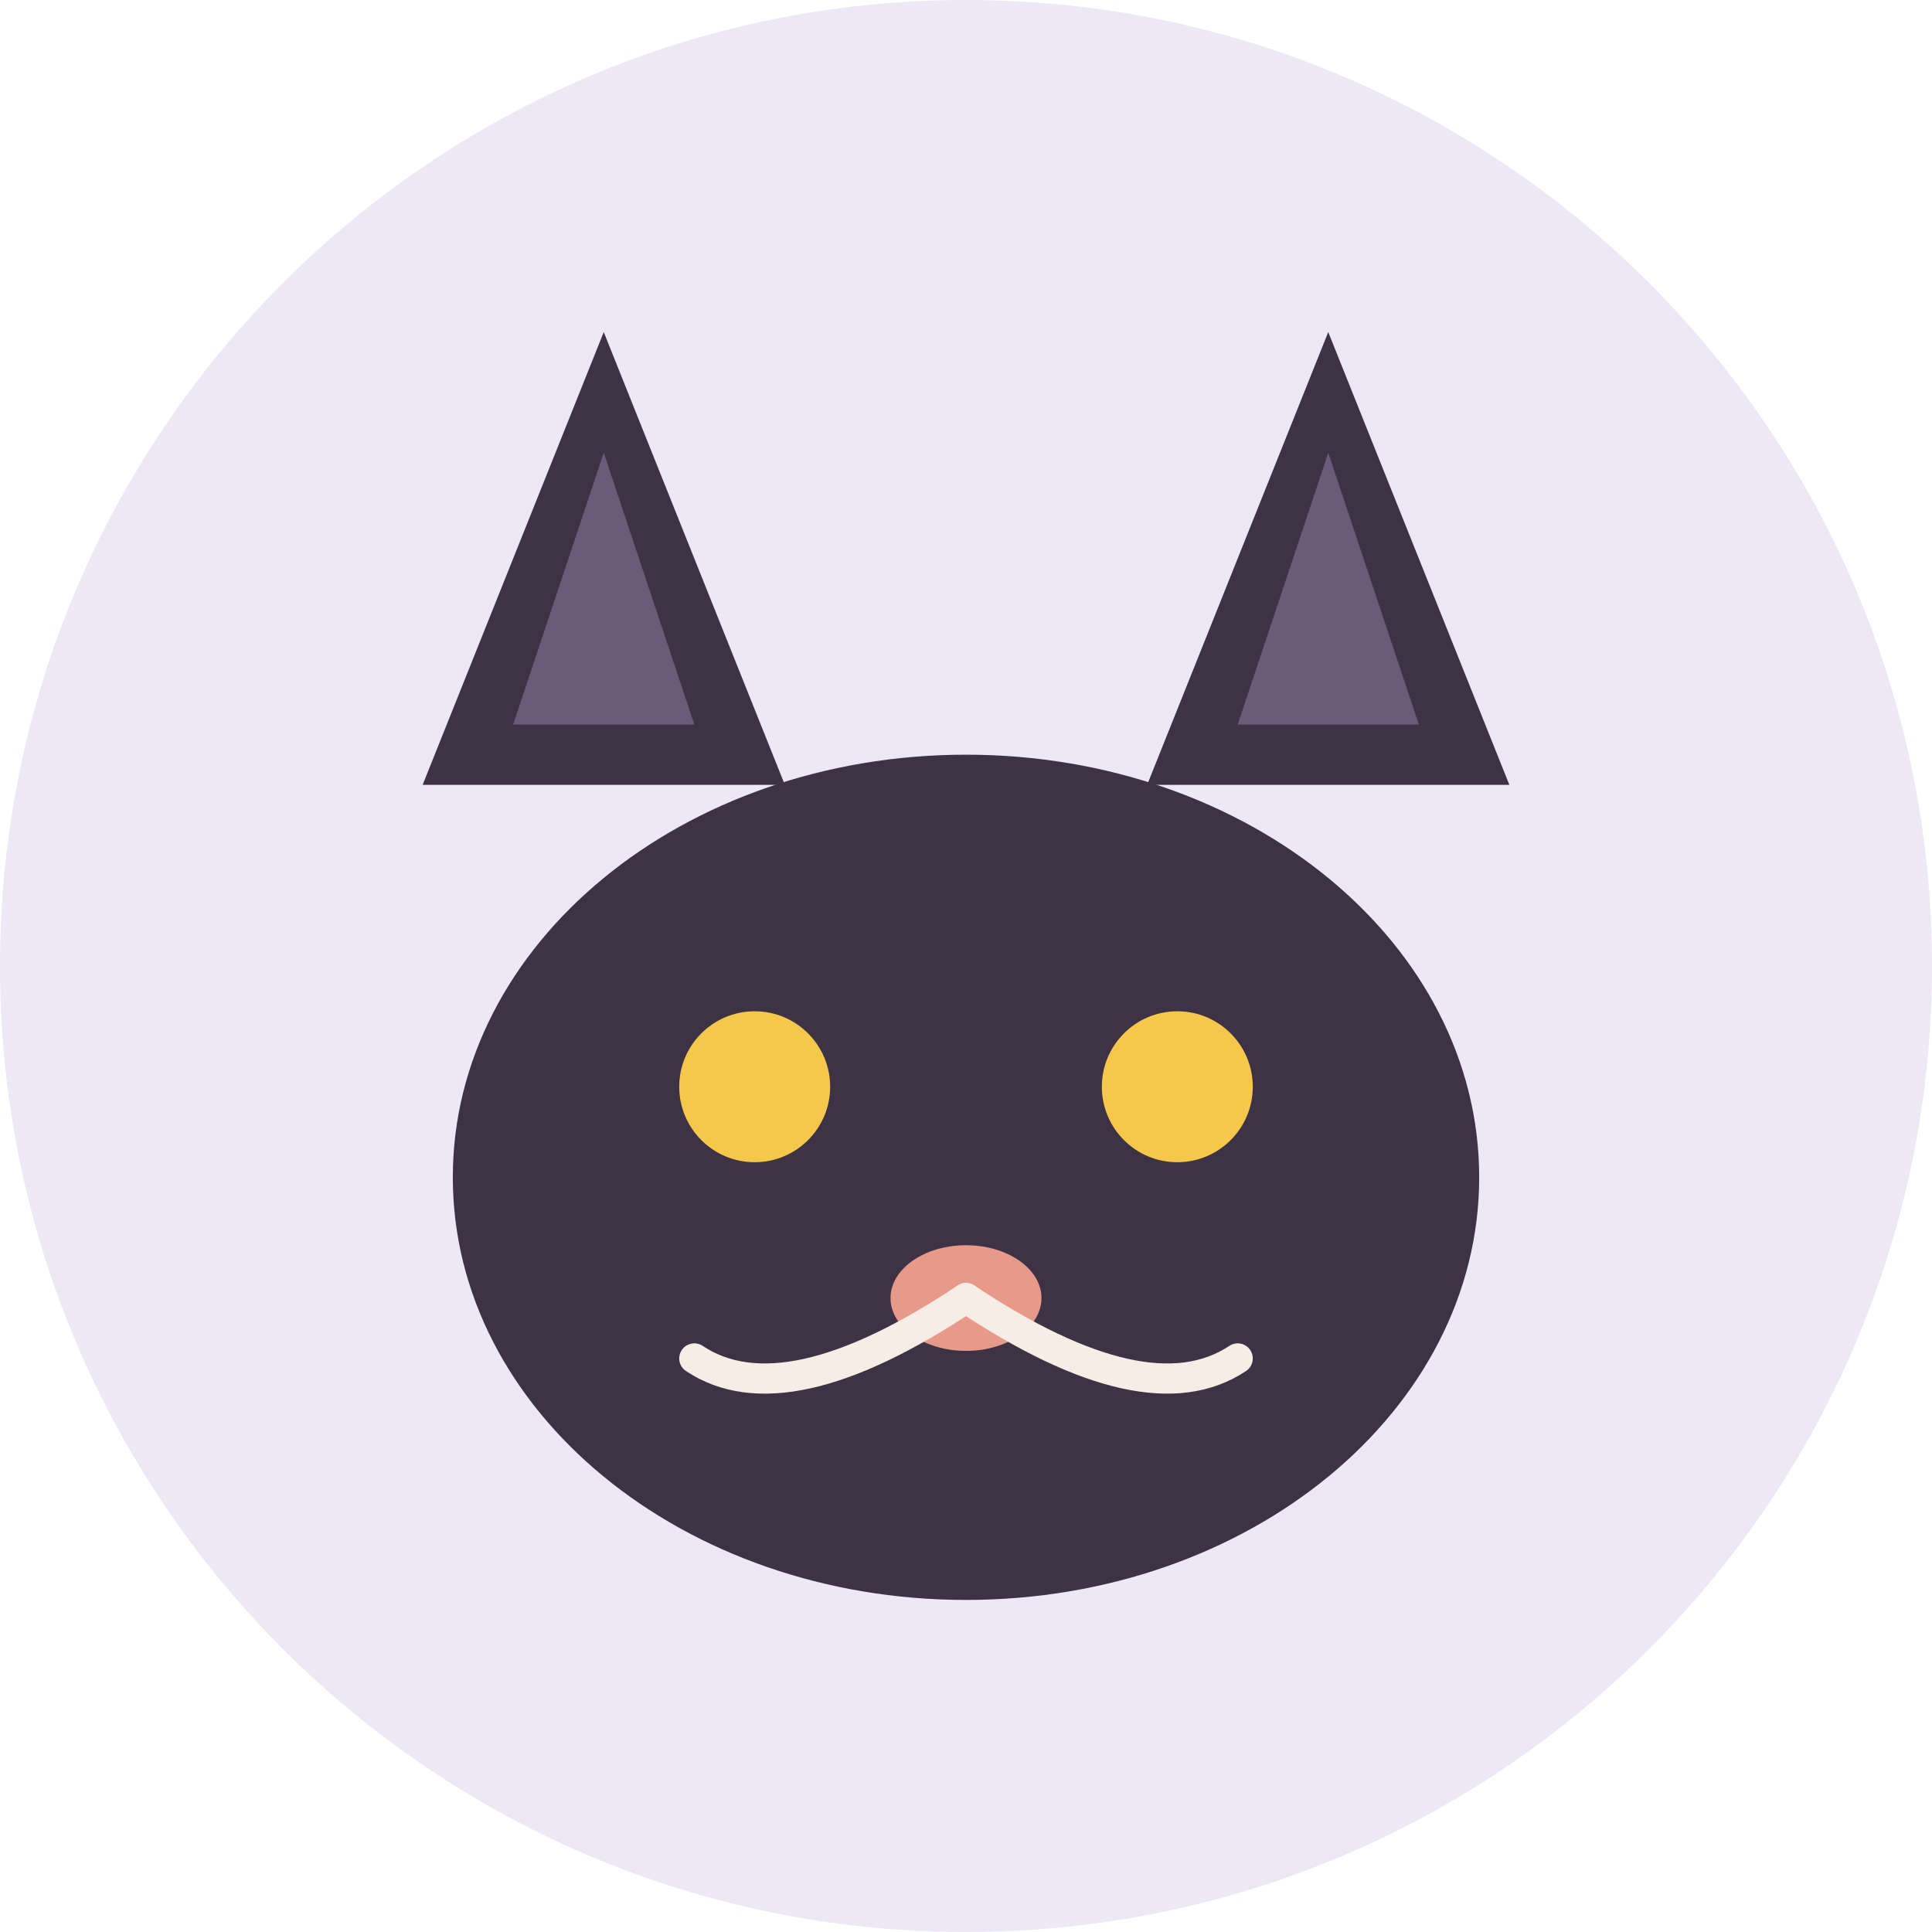
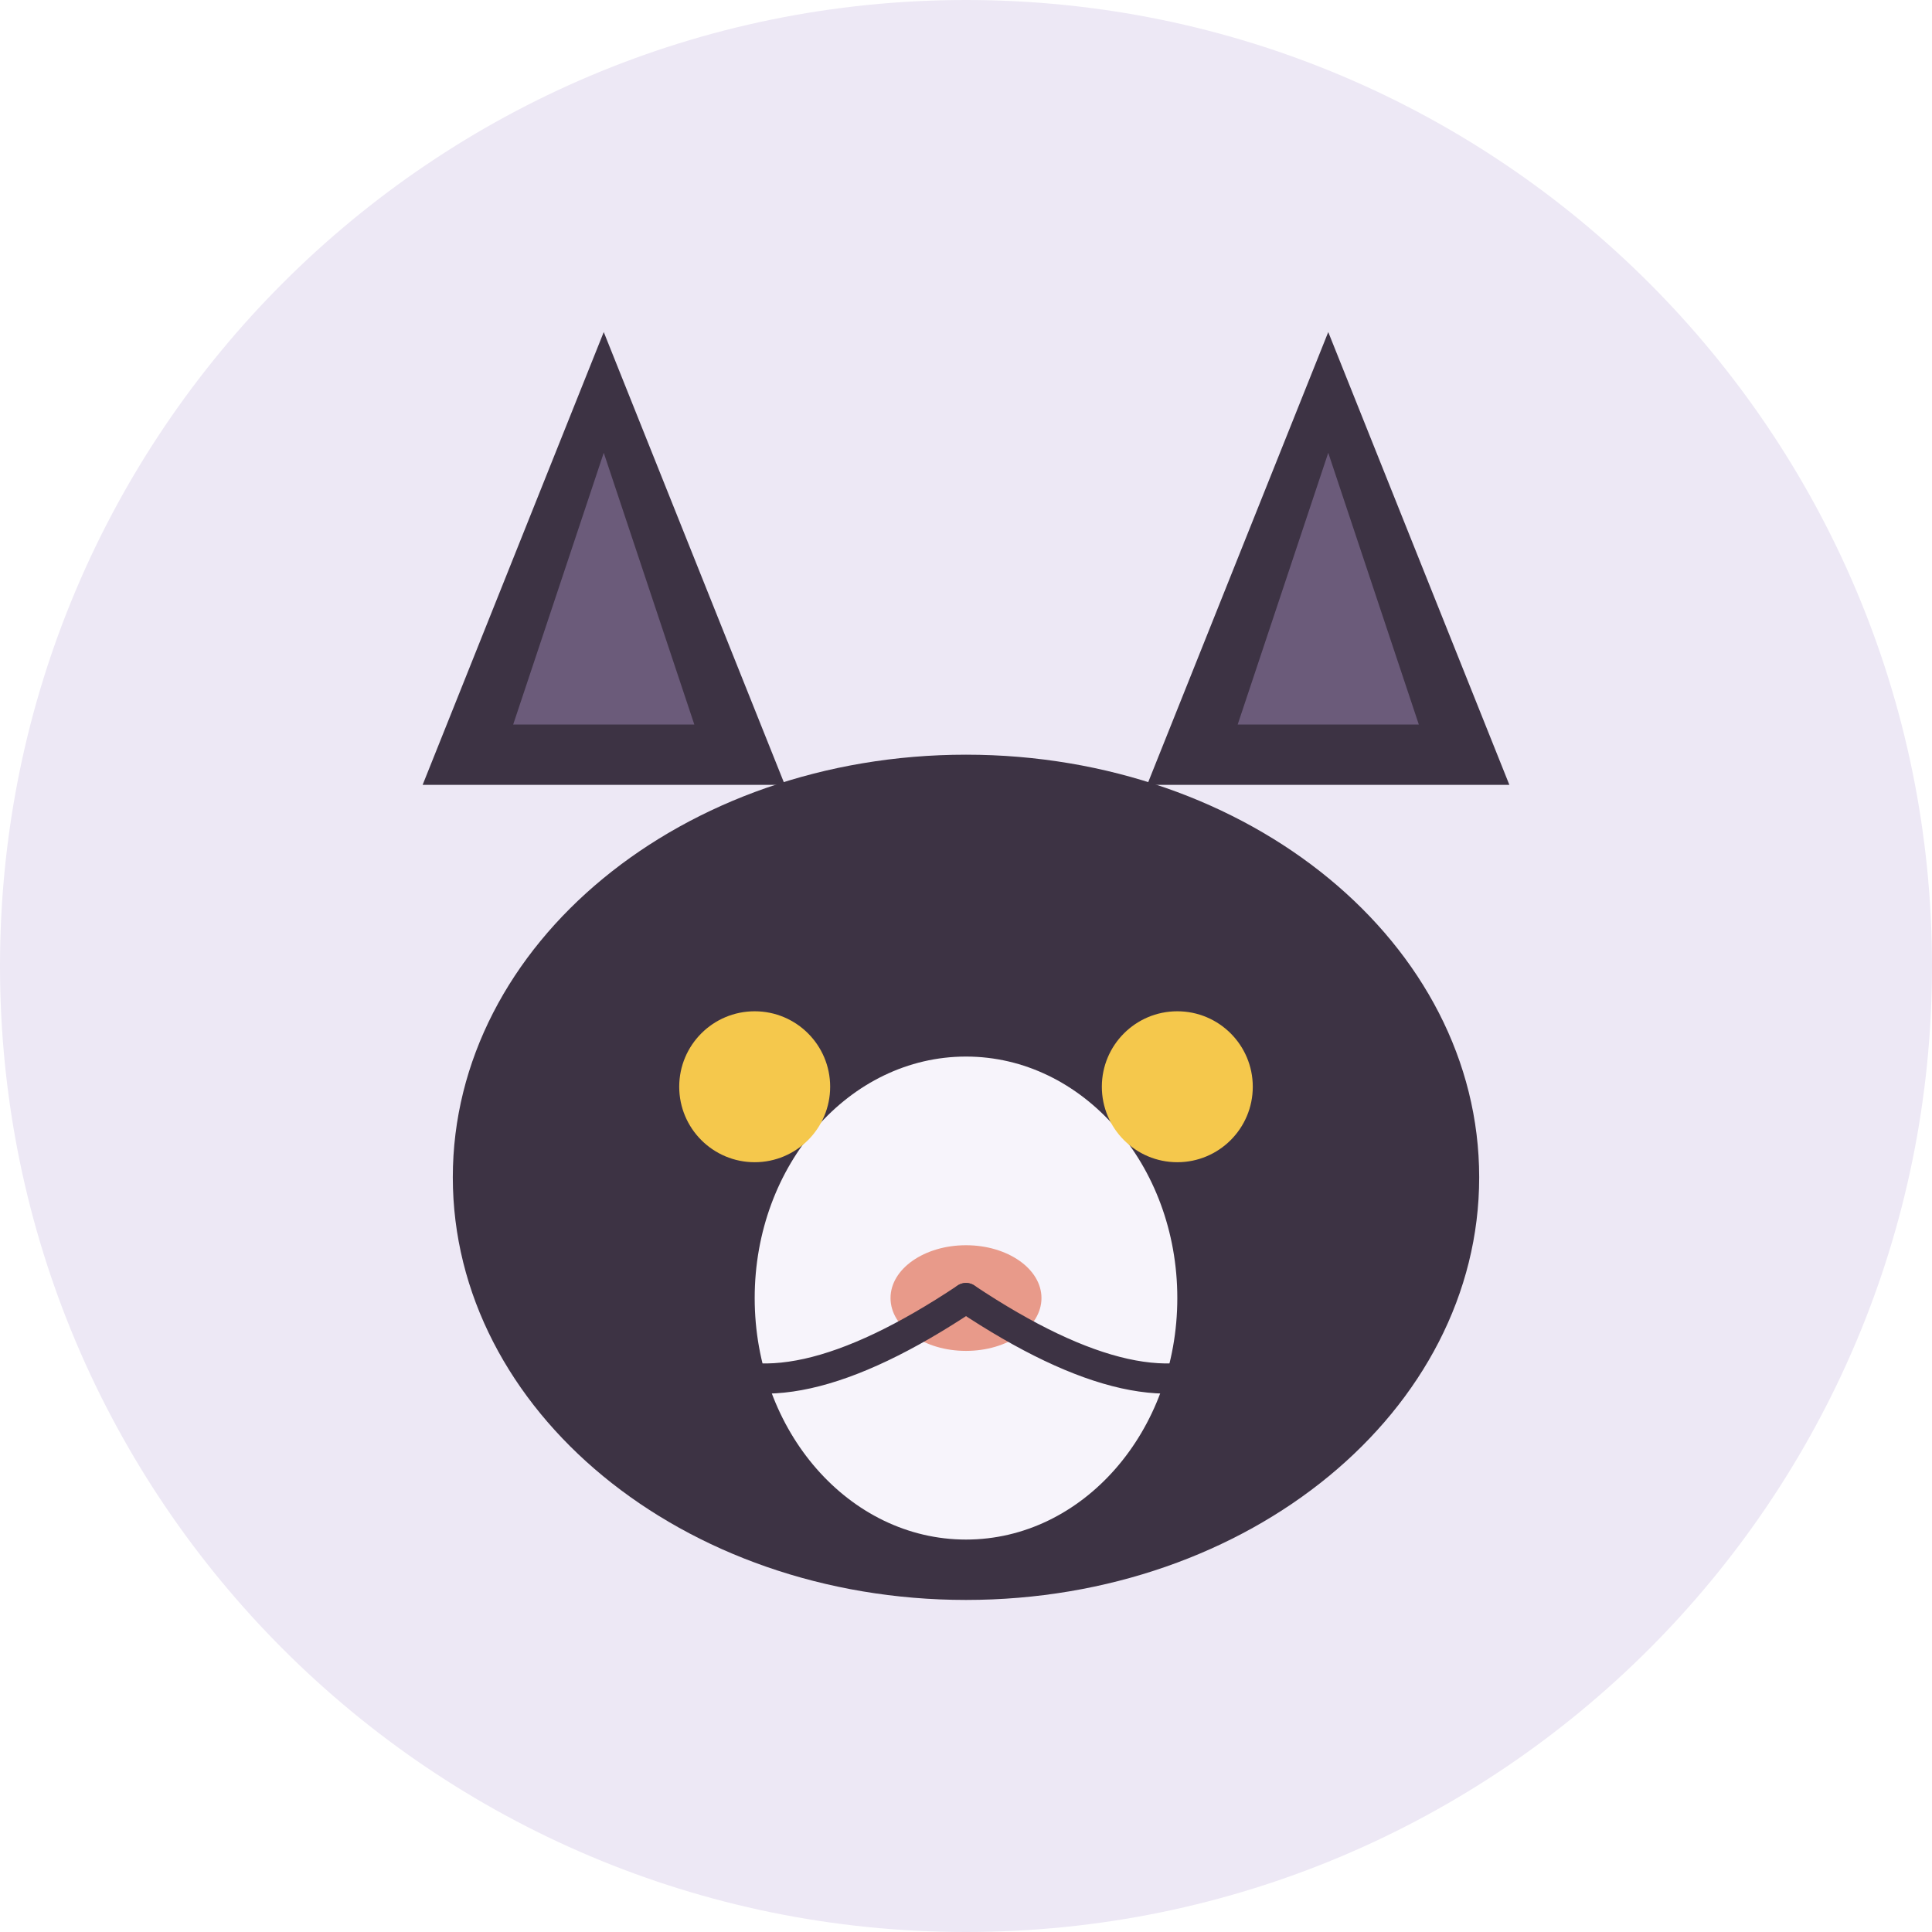
- <svg xmlns="http://www.w3.org/2000/svg" viewBox="0 0 128 128" role="img" aria-label="Cat black">
+ <svg xmlns="http://www.w3.org/2000/svg" viewBox="0 0 128 128" role="img" aria-label="Cat tuxedo">
  <circle cx="64" cy="64" r="64" fill="#EDE8F5" />
  <ellipse cx="64" cy="78" rx="34" ry="28" fill="#3D3344" />
  <path d="M28 52 L40 22 L52 52 Z" fill="#3D3344" />
  <path d="M76 52 L88 22 L100 52 Z" fill="#3D3344" />
  <path d="M34 48 L40 30 L46 48 Z" fill="#6B5B7A" />
  <path d="M82 48 L88 30 L94 48 Z" fill="#6B5B7A" />
+   <ellipse cx="64" cy="86" rx="14" ry="16" fill="#F7F4FB" />
  <circle cx="50" cy="72" r="5" fill="#F5C84C" />
  <circle cx="78" cy="72" r="5" fill="#F5C84C" />
  <ellipse cx="64" cy="86" rx="5" ry="3.5" fill="#E89A8A" />
-   <path d="M64 86 Q52 94 46 90" fill="none" stroke="#F5EDE6" stroke-width="2" stroke-linecap="round" />
-   <path d="M64 86 Q76 94 82 90" fill="none" stroke="#F5EDE6" stroke-width="2" stroke-linecap="round" />
+   <path d="M64 86 Q52 94 46 90" fill="none" stroke="#3D3344" stroke-width="2" stroke-linecap="round" />
+   <path d="M64 86 Q76 94 82 90" fill="none" stroke="#3D3344" stroke-width="2" stroke-linecap="round" />
</svg>
